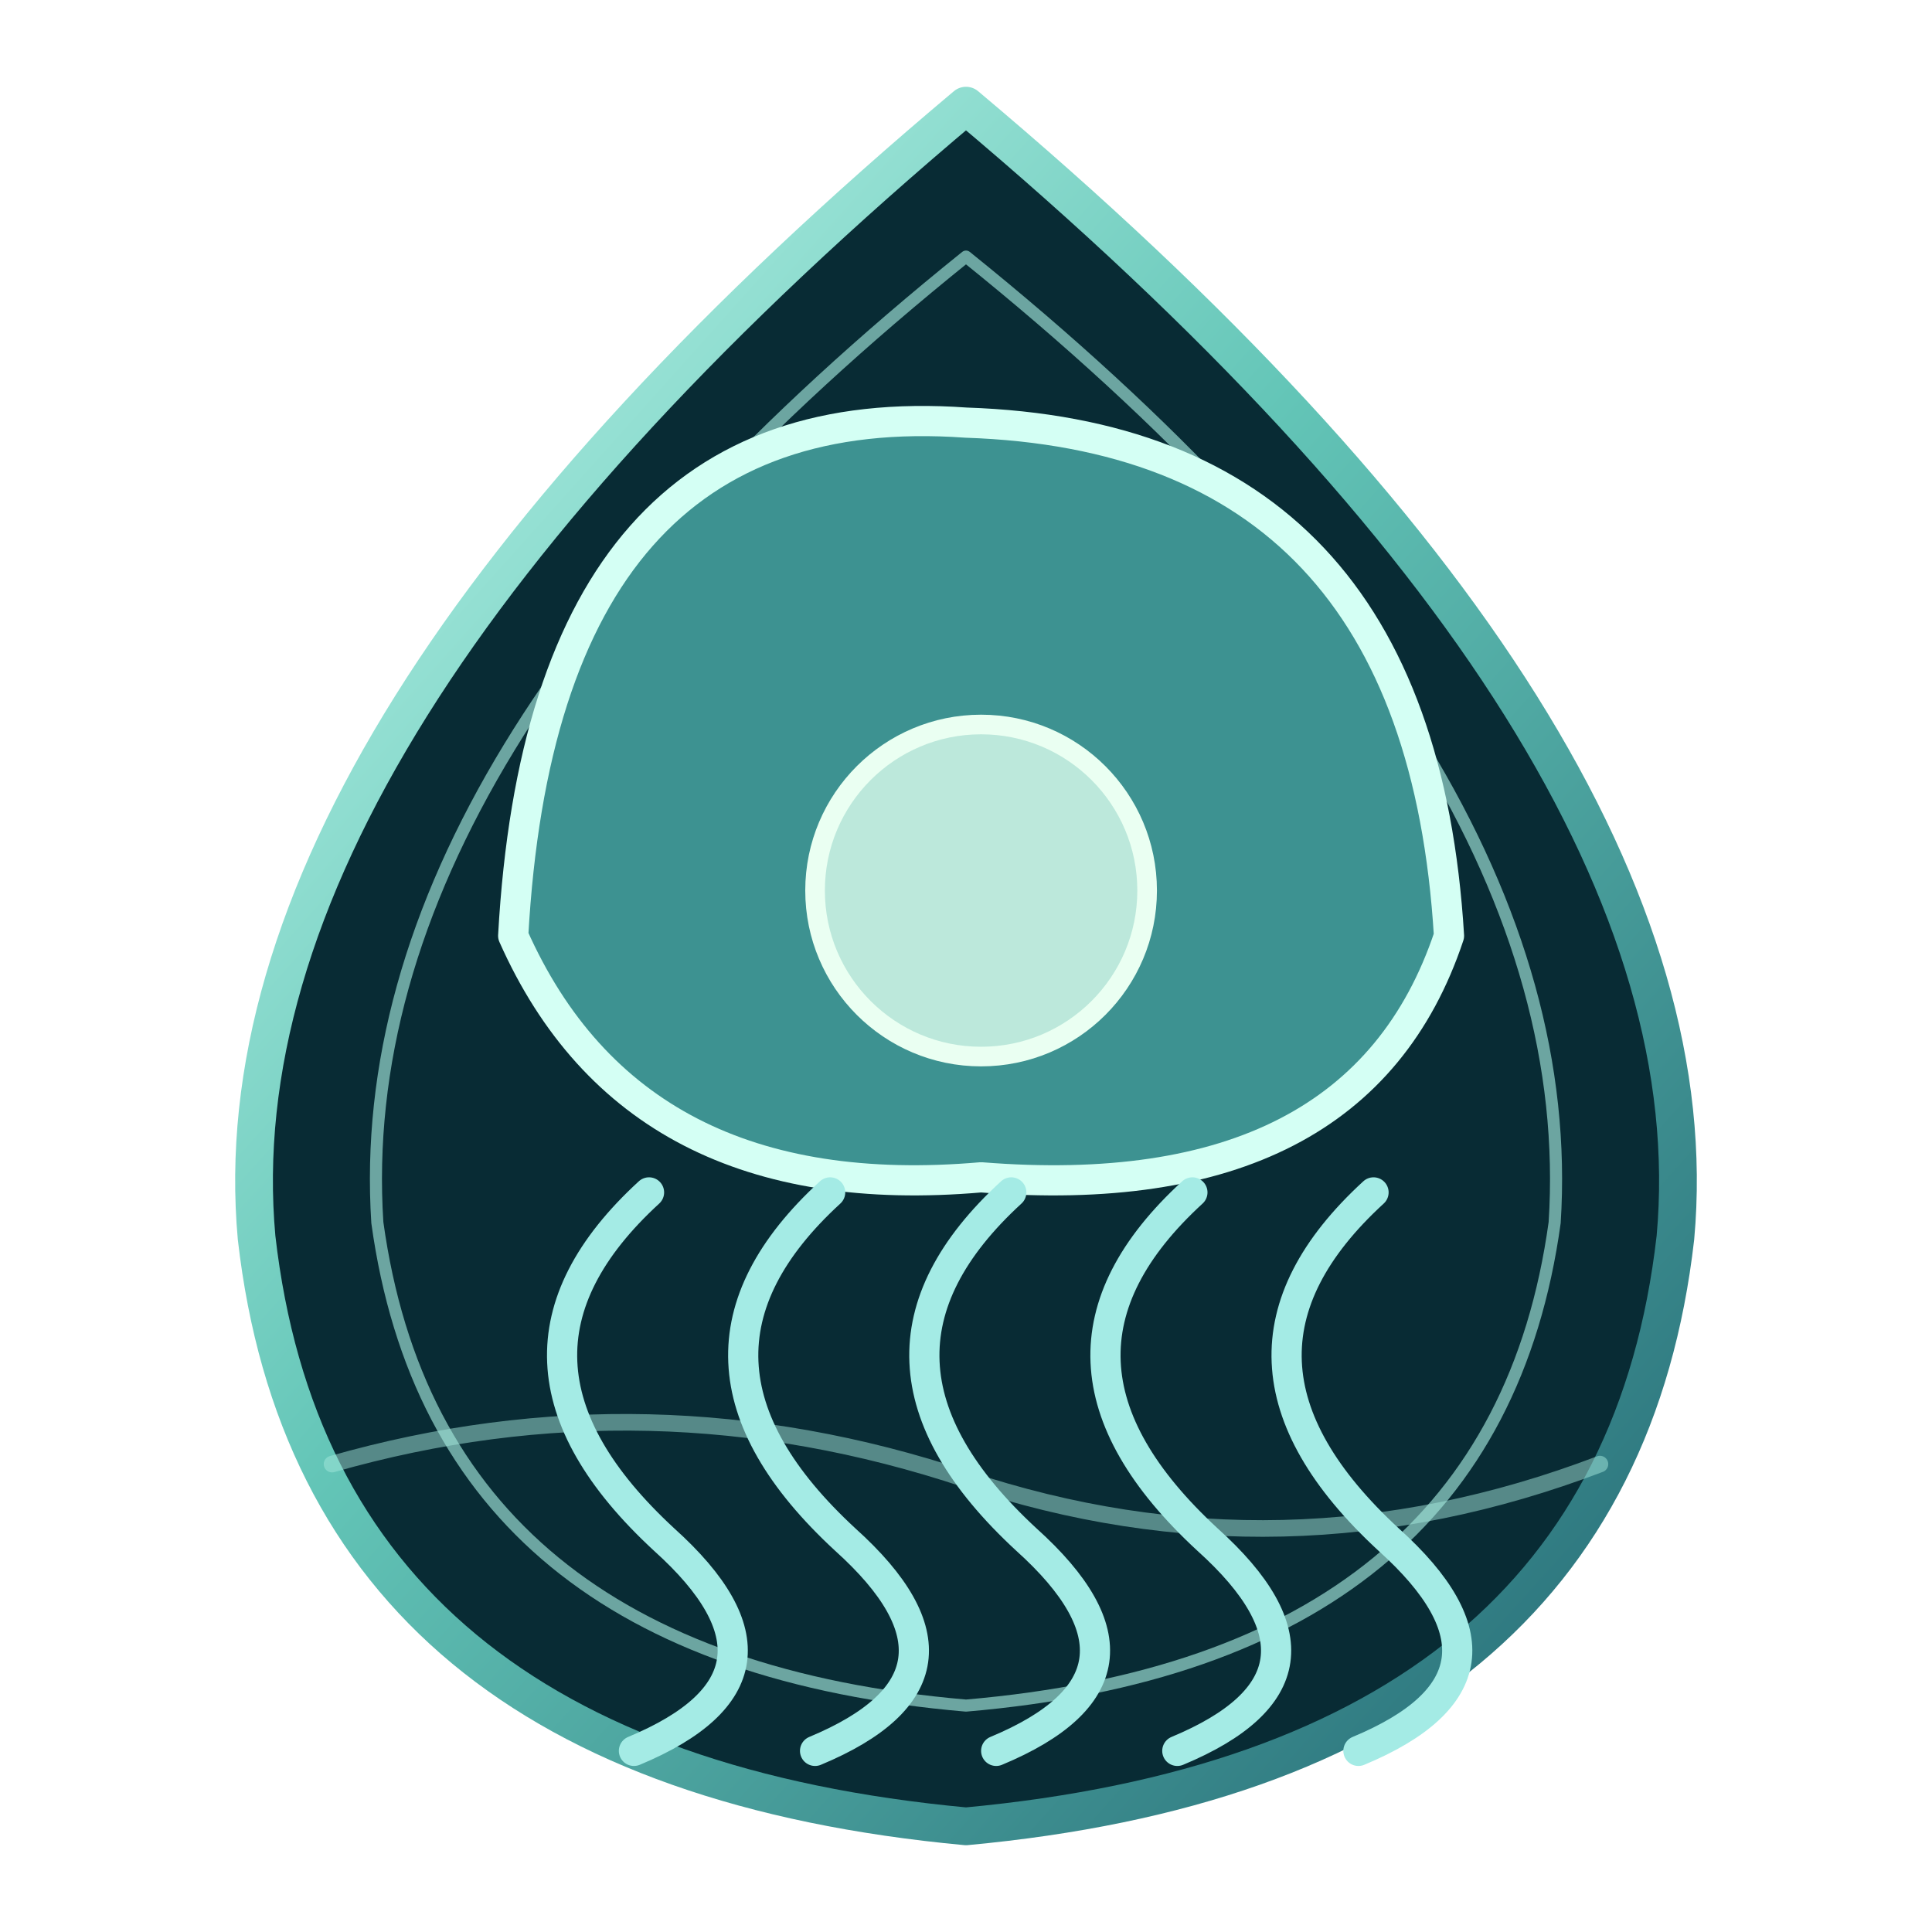
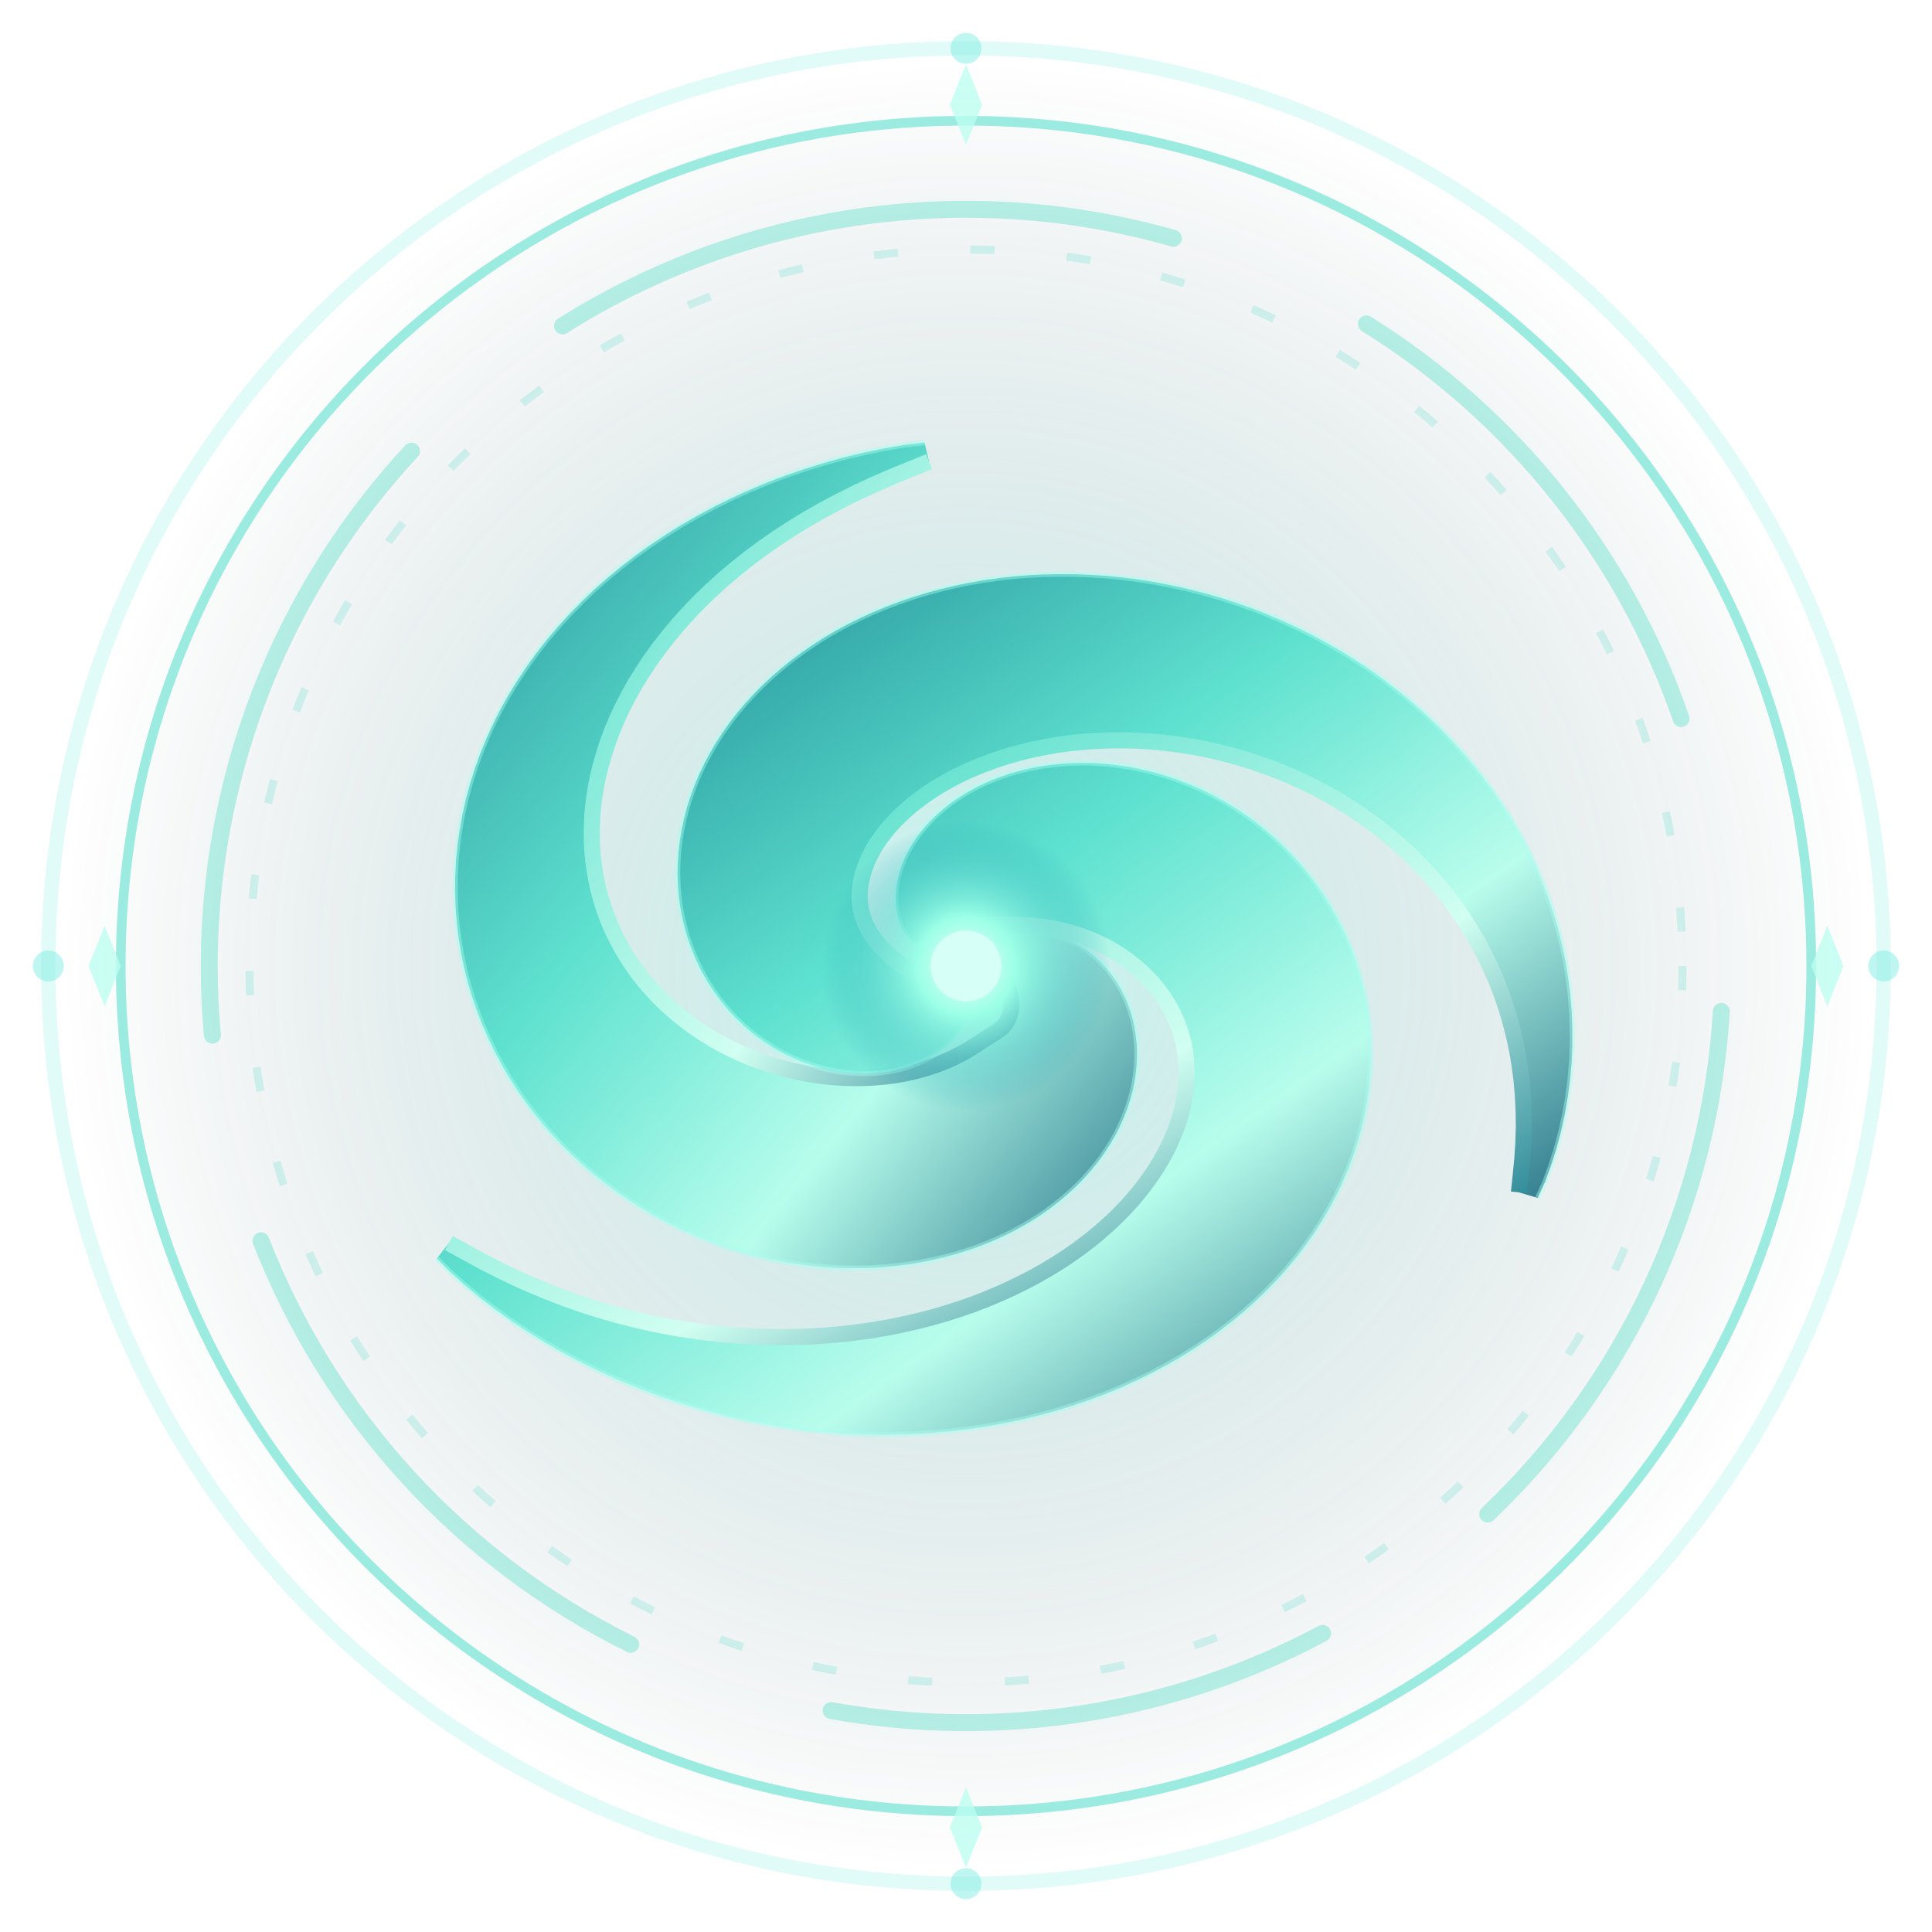
- <svg xmlns="http://www.w3.org/2000/svg" viewBox="0 0 128 128" fill="none">
+ <svg xmlns="http://www.w3.org/2000/svg" viewBox="0 0 240 240" width="240" height="240" fill="none" role="img" aria-label="Emblema vetorial da nova espiral de Maré Abissal">
  <defs>
-     <linearGradient id="metal" x1="0" y1="0" x2=".9" y2="1">
-       <stop stop-color="#c6fbef" />
-       <stop offset=".46" stop-color="#63c5b7" />
-       <stop offset="1" stop-color="#286f79" />
+     <radialGradient id="cHalo">
+       <stop stop-color="#3be4d1" stop-opacity=".30" />
+       <stop offset="1" stop-color="#001f2b" stop-opacity="0" />
+     </radialGradient>
+     <linearGradient id="cRibbon" x1="0" y1="0" x2="1" y2="1">
+       <stop stop-color="#0e8690" />
+       <stop offset=".4" stop-color="#50e0cc" />
+       <stop offset=".7" stop-color="#b4ffec" />
+       <stop offset="1" stop-color="#176a80" />
    </linearGradient>
-     <linearGradient id="darkmetal" x1="0" y1="0" x2="1" y2="1">
-       <stop stop-color="#286f79" />
-       <stop offset=".6" stop-color="#071d25" />
-       <stop offset="1" stop-color="#63c5b7" />
+     <linearGradient id="cLine" x1="0" y1="0" x2="1" y2="1">
+       <stop stop-color="#58decc" />
+       <stop offset=".65" stop-color="#d1fff1" />
+       <stop offset="1" stop-color="#348e9c" />
    </linearGradient>
-     <radialGradient id="light">
-       <stop stop-color="#63c5b7" stop-opacity=".41" />
-       <stop offset=".53" stop-color="#286f79" stop-opacity=".16" />
-       <stop offset="1" stop-color="#286f79" stop-opacity="0" />
-     </radialGradient>
-     <linearGradient id="fade">
-       <stop stop-color="#fff" stop-opacity="0" />
-       <stop offset=".39" stop-color="#fff" stop-opacity=".22" />
-       <stop offset=".62" stop-color="#fff" stop-opacity=".9" />
-       <stop offset="1" stop-color="#fff" />
-     </linearGradient>
-     <mask id="leftFade">
-       <rect width="860" height="300" fill="url(#fade)" />
-     </mask>
-     <radialGradient id="orb">
-       <stop stop-color="#c6fbef" stop-opacity=".95" />
-       <stop offset=".68" stop-color="#63c5b7" stop-opacity=".56" />
-       <stop offset="1" stop-color="#286f79" stop-opacity=".13" />
+     <radialGradient id="cCore">
+       <stop stop-color="#ecfffa" />
+       <stop offset=".34" stop-color="#9bffe6" />
+       <stop offset="1" stop-color="#22a6b6" stop-opacity="0" />
    </radialGradient>
  </defs>
-   <path d="M64 7Q114 49 111 82Q107 117 64 121Q21 117 17 82Q14 49 64 7Z" stroke="url(#metal)" stroke-width="2.5" opacity="1" fill="#082b34" stroke-linecap="round" stroke-linejoin="round" />
-   <path d="M64 17Q105 50 103 81Q99 110 64 113Q29 110 25 81Q23 50 64 17Z" stroke="#a2e7db" stroke-width="0.8" opacity="0.65" fill="none" stroke-linecap="round" stroke-linejoin="round" />
-   <path d="M22 97Q43 91 64 98T106 97" stroke="#a4e8dc" stroke-width="1.1" opacity="0.5" fill="none" stroke-linecap="round" stroke-linejoin="round" />
-   <path d="M34 62Q36 26 64 28Q94 29 96 62Q90 80 65 78Q42 80 34 62Z" stroke="#d4fff4" stroke-width="2" opacity="1" fill="#3d9291" stroke-linecap="round" stroke-linejoin="round" />
-   <path d="M43 79q-12 11 1 23q10 9-2 14" stroke="#a4ebe5" stroke-width="2" opacity="1" fill="none" stroke-linecap="round" stroke-linejoin="round" />
-   <path d="M55 79q-12 11 1 23q10 9-2 14" stroke="#a4ebe5" stroke-width="2" opacity="1" fill="none" stroke-linecap="round" stroke-linejoin="round" />
-   <path d="M67 79q-12 11 1 23q10 9-2 14" stroke="#a4ebe5" stroke-width="2" opacity="1" fill="none" stroke-linecap="round" stroke-linejoin="round" />
-   <path d="M79 79q-12 11 1 23q10 9-2 14" stroke="#a4ebe5" stroke-width="2" opacity="1" fill="none" stroke-linecap="round" stroke-linejoin="round" />
-   <path d="M91 79q-12 11 1 23q10 9-2 14" stroke="#a4ebe5" stroke-width="2" opacity="1" fill="none" stroke-linecap="round" stroke-linejoin="round" />
-   <circle cx="65" cy="59" r="11" fill="#bce8db" stroke="#eafff2" stroke-width="1.3" opacity="1" />
+   <g aria-hidden="true" fill="none" stroke="#81eee4" stroke-opacity=".24" stroke-width="1.778">
+     <circle cx="120.0" cy="120.0" r="114.0" />
+     <circle cx="234.0" cy="120.0" r="1.92" fill="#81eee4" stroke="none" opacity=".5" />
+     <circle cx="120.0" cy="234.0" r="1.92" fill="#81eee4" stroke="none" opacity=".5" />
+     <circle cx="6.0" cy="120.0" r="1.92" fill="#81eee4" stroke="none" opacity=".5" />
+     <circle cx="120.0" cy="6.0" r="1.92" fill="#81eee4" stroke="none" opacity=".5" />
+   </g>
+   <circle cx="120" cy="120" r="114" fill="url(#cHalo)" />
+   <circle cx="120" cy="120" r="105" stroke="#6ce2d3" stroke-width="1.2" stroke-opacity=".66" />
+   <circle cx="120" cy="120" r="89" stroke="#6ce2d3" stroke-width="1" stroke-opacity=".27" stroke-dasharray="3 9" />
+   <path d="M 213.83 125.64 A 94 94 0 0 1 184.81 188.08" stroke="#74e5d0" stroke-width="2.1" stroke-opacity=".5" fill="none" stroke-linecap="round" />
+   <path d="M 164.3 202.9 A 94 94 0 0 1 103.24 212.49" stroke="#74e5d0" stroke-width="2.1" stroke-opacity=".5" fill="none" stroke-linecap="round" />
+   <path d="M 78.34 204.26 A 94 94 0 0 1 32.42 154.13" stroke="#74e5d0" stroke-width="2.1" stroke-opacity=".5" fill="none" stroke-linecap="round" />
+   <path d="M 26.39 128.6 A 94 94 0 0 1 51.12 56.04" stroke="#74e5d0" stroke-width="2.1" stroke-opacity=".5" fill="none" stroke-linecap="round" />
+   <path d="M 69.88 40.48 A 94 94 0 0 1 145.76 29.6" stroke="#74e5d0" stroke-width="2.1" stroke-opacity=".5" fill="none" stroke-linecap="round" />
+   <path d="M 169.74 40.24 A 94 94 0 0 1 208.83 89.26" stroke="#74e5d0" stroke-width="2.1" stroke-opacity=".5" fill="none" stroke-linecap="round" />
+   <path d="M 124.17 120 L 124.34 120.5 L 124.53 120.91 L 124.7 121.28 L 124.85 121.63 L 124.99 121.98 L 125.12 122.31 L 125.23 122.64 L 125.33 122.97 L 125.42 123.29 L 125.49 123.61 L 125.54 123.92 L 125.58 124.22 L 125.6 124.52 L 125.61 124.81 L 125.6 125.09 L 125.58 125.37 L 125.54 125.63 L 125.49 125.88 L 125.42 126.13 L 125.34 126.36 L 125.25 126.57 L 125.15 126.78 L 125.04 126.97 L 124.92 127.15 L 124.79 127.31 L 124.66 127.47 L 124.52 127.61 L 124.37 127.74 L 124.23 127.86 L 124.08 127.97 L 123.93 128.08 L 123.77 128.18 L 123.62 128.28 L 123.46 128.38 L 123.3 128.47 L 123.14 128.57 L 122.98 128.67 L 122.81 128.78 L 122.64 128.89 L 122.45 129.01 L 122.26 129.13 L 122.06 129.26 L 121.85 129.4 L 121.63 129.55 L 121.39 129.71 L 121.13 129.87 L 120.86 130.05 L 120.57 130.23 L 120.26 130.42 L 119.93 130.61 L 119.57 130.81 L 119.19 131.01 L 118.79 131.21 L 118.37 131.42 L 117.92 131.63 L 117.44 131.83 L 116.94 132.04 L 116.42 132.24 L 115.86 132.43 L 115.29 132.62 L 114.68 132.8 L 114.06 132.97 L 113.4 133.14 L 112.73 133.29 L 112.03 133.42 L 111.31 133.55 L 110.56 133.66 L 109.79 133.75 L 109.01 133.82 L 108.2 133.88 L 107.38 133.91 L 106.54 133.93 L 105.68 133.92 L 104.81 133.9 L 103.93 133.84 L 103.03 133.77 L 102.12 133.67 L 101.21 133.54 L 100.28 133.39 L 99.35 133.21 L 98.42 133.01 L 97.48 132.78 L 96.54 132.52 L 95.59 132.23 L 94.65 131.91 L 93.72 131.57 L 92.78 131.2 L 91.86 130.79 L 90.94 130.36 L 90.03 129.9 L 89.12 129.41 L 88.24 128.9 L 87.36 128.35 L 86.5 127.78 L 85.65 127.17 L 84.83 126.54 L 84.02 125.88 L 83.23 125.19 L 82.46 124.48 L 81.71 123.74 L 80.99 122.96 L 80.3 122.17 L 79.62 121.34 L 78.98 120.49 L 78.37 119.61 L 77.78 118.7 L 77.23 117.77 L 76.71 116.81 L 76.22 115.82 L 75.76 114.81 L 75.35 113.77 L 74.97 112.7 L 74.63 111.6 L 74.33 110.48 L 74.08 109.33 L 73.87 108.15 L 73.7 106.95 L 73.59 105.72 L 73.52 104.47 L 73.51 103.19 L 73.55 101.89 L 73.64 100.56 L 73.8 99.21 L 74.01 97.85 L 74.29 96.46 L 74.63 95.06 L 75.04 93.64 L 75.51 92.21 L 76.05 90.76 L 76.66 89.31 L 77.34 87.85 L 78.1 86.39 L 78.92 84.92 L 79.83 83.46 L 80.8 81.99 L 81.85 80.54 L 82.98 79.09 L 84.18 77.65 L 85.45 76.23 L 86.8 74.82 L 88.23 73.44 L 89.73 72.07 L 91.3 70.74 L 92.95 69.42 L 94.66 68.14 L 96.45 66.89 L 98.3 65.68 L 100.23 64.5 L 102.22 63.36 L 104.27 62.27 L 106.39 61.21 L 108.56 60.2 L 110.8 59.23 L 113.09 58.29 L 115.42 57.35 L 114.85 54.98 L 112.28 55.28 L 109.75 55.72 L 107.25 56.24 L 104.79 56.83 L 102.38 57.5 L 100 58.24 L 97.67 59.04 L 95.39 59.91 L 93.16 60.84 L 90.97 61.83 L 88.84 62.88 L 86.76 63.99 L 84.74 65.15 L 82.78 66.37 L 80.88 67.63 L 79.03 68.95 L 77.25 70.32 L 75.54 71.73 L 73.88 73.19 L 72.3 74.69 L 70.78 76.24 L 69.34 77.82 L 67.96 79.44 L 66.66 81.1 L 65.43 82.8 L 64.28 84.53 L 63.2 86.28 L 62.2 88.07 L 61.28 89.88 L 60.44 91.72 L 59.68 93.57 L 59 95.45 L 58.4 97.34 L 57.88 99.25 L 57.45 101.16 L 57.1 103.09 L 56.83 105.01 L 56.65 106.94 L 56.55 108.87 L 56.53 110.79 L 56.6 112.71 L 56.74 114.61 L 56.97 116.5 L 57.28 118.37 L 57.66 120.22 L 58.12 122.05 L 58.66 123.85 L 59.27 125.62 L 59.95 127.36 L 60.7 129.07 L 61.51 130.74 L 62.39 132.37 L 63.33 133.96 L 64.32 135.5 L 65.38 137 L 66.49 138.46 L 67.64 139.86 L 68.85 141.22 L 70.1 142.53 L 71.39 143.78 L 72.73 144.99 L 74.1 146.13 L 75.5 147.23 L 76.94 148.27 L 78.4 149.25 L 79.89 150.18 L 81.41 151.06 L 82.94 151.88 L 84.49 152.64 L 86.06 153.34 L 87.64 153.99 L 89.23 154.59 L 90.83 155.13 L 92.44 155.61 L 94.05 156.03 L 95.66 156.41 L 97.27 156.73 L 98.88 156.99 L 100.48 157.2 L 102.08 157.36 L 103.66 157.47 L 105.24 157.52 L 106.8 157.52 L 108.35 157.48 L 109.88 157.38 L 111.39 157.24 L 112.88 157.05 L 114.35 156.81 L 115.79 156.52 L 117.21 156.19 L 118.61 155.82 L 119.97 155.4 L 121.31 154.95 L 122.61 154.45 L 123.88 153.91 L 125.12 153.33 L 126.32 152.71 L 127.48 152.06 L 128.61 151.37 L 129.69 150.65 L 130.74 149.89 L 131.74 149.1 L 132.7 148.28 L 133.62 147.43 L 134.49 146.56 L 135.31 145.65 L 136.08 144.73 L 136.81 143.78 L 137.48 142.8 L 138.1 141.81 L 138.67 140.81 L 139.18 139.78 L 139.64 138.75 L 140.04 137.7 L 140.38 136.65 L 140.67 135.59 L 140.9 134.54 L 141.07 133.48 L 141.18 132.43 L 141.23 131.39 L 141.23 130.36 L 141.17 129.35 L 141.05 128.35 L 140.88 127.38 L 140.66 126.44 L 140.39 125.52 L 140.07 124.64 L 139.71 123.79 L 139.3 122.98 L 138.86 122.21 L 138.38 121.48 L 137.87 120.8 L 137.34 120.16 L 136.77 119.56 L 136.19 119.01 L 135.59 118.51 L 134.98 118.06 L 134.35 117.65 L 133.72 117.29 L 133.08 116.97 L 132.45 116.7 L 131.81 116.47 L 131.18 116.29 L 130.56 116.15 L 129.95 116.05 L 129.35 115.99 L 128.77 115.96 L 128.21 115.98 L 127.67 116.03 L 127.16 116.12 L 126.67 116.24 L 126.22 116.4 L 125.82 116.6 L 125.48 116.85 L 125.22 117.19 Z" fill="url(#cRibbon)" opacity=".89" />
+   <path d="M 124.17 120 L 124.34 120.5 L 124.53 120.91 L 124.7 121.28 L 124.85 121.63 L 124.99 121.98 L 125.12 122.31 L 125.23 122.64 L 125.33 122.97 L 125.42 123.29 L 125.49 123.61 L 125.54 123.92 L 125.58 124.22 L 125.6 124.52 L 125.61 124.81 L 125.6 125.09 L 125.58 125.37 L 125.54 125.63 L 125.49 125.88 L 125.42 126.13 L 125.34 126.36 L 125.25 126.57 L 125.15 126.78 L 125.04 126.97 L 124.92 127.15 L 124.79 127.31 L 124.66 127.47 L 124.52 127.61 L 124.37 127.74 L 124.23 127.86 L 124.08 127.97 L 123.93 128.08 L 123.77 128.18 L 123.62 128.28 L 123.46 128.38 L 123.3 128.47 L 123.14 128.57 L 122.98 128.67 L 122.81 128.78 L 122.64 128.89 L 122.45 129.01 L 122.26 129.13 L 122.06 129.26 L 121.85 129.4 L 121.63 129.55 L 121.39 129.71 L 121.13 129.87 L 120.86 130.05 L 120.57 130.23 L 120.26 130.42 L 119.93 130.61 L 119.57 130.81 L 119.19 131.01 L 118.79 131.21 L 118.37 131.42 L 117.92 131.63 L 117.44 131.83 L 116.94 132.04 L 116.42 132.24 L 115.86 132.43 L 115.29 132.62 L 114.68 132.8 L 114.06 132.97 L 113.4 133.14 L 112.73 133.29 L 112.03 133.42 L 111.31 133.55 L 110.56 133.66 L 109.79 133.75 L 109.01 133.82 L 108.2 133.88 L 107.38 133.91 L 106.54 133.93 L 105.68 133.92 L 104.81 133.9 L 103.93 133.84 L 103.03 133.77 L 102.12 133.67 L 101.21 133.54 L 100.28 133.39 L 99.35 133.21 L 98.42 133.01 L 97.48 132.78 L 96.54 132.52 L 95.59 132.23 L 94.65 131.91 L 93.72 131.57 L 92.78 131.2 L 91.86 130.79 L 90.94 130.36 L 90.03 129.9 L 89.12 129.41 L 88.24 128.9 L 87.36 128.35 L 86.5 127.78 L 85.65 127.17 L 84.83 126.54 L 84.02 125.88 L 83.23 125.19 L 82.46 124.48 L 81.71 123.74 L 80.99 122.96 L 80.3 122.17 L 79.62 121.34 L 78.98 120.49 L 78.37 119.61 L 77.78 118.7 L 77.23 117.77 L 76.71 116.81 L 76.22 115.82 L 75.76 114.81 L 75.35 113.77 L 74.97 112.7 L 74.63 111.6 L 74.33 110.48 L 74.08 109.33 L 73.87 108.15 L 73.7 106.95 L 73.59 105.72 L 73.52 104.47 L 73.51 103.19 L 73.55 101.89 L 73.64 100.56 L 73.8 99.21 L 74.01 97.85 L 74.29 96.46 L 74.63 95.06 L 75.04 93.64 L 75.51 92.21 L 76.05 90.76 L 76.66 89.31 L 77.34 87.85 L 78.1 86.39 L 78.92 84.92 L 79.83 83.46 L 80.8 81.99 L 81.85 80.54 L 82.98 79.09 L 84.18 77.65 L 85.45 76.23 L 86.8 74.82 L 88.23 73.44 L 89.73 72.07 L 91.3 70.74 L 92.95 69.42 L 94.66 68.14 L 96.45 66.89 L 98.3 65.68 L 100.23 64.5 L 102.22 63.36 L 104.27 62.27 L 106.39 61.21 L 108.56 60.2 L 110.8 59.23 L 113.09 58.29 L 115.42 57.35" stroke="url(#cLine)" stroke-width="2" fill="none" stroke-linejoin="round" />
+   <path d="M 125.22 117.19 L 125.48 116.85 L 125.82 116.6 L 126.22 116.4 L 126.67 116.24 L 127.16 116.12 L 127.67 116.03 L 128.21 115.98 L 128.77 115.96 L 129.35 115.99 L 129.95 116.05 L 130.56 116.15 L 131.18 116.29 L 131.81 116.47 L 132.45 116.7 L 133.08 116.97 L 133.72 117.29 L 134.35 117.65 L 134.98 118.06 L 135.59 118.51 L 136.19 119.01 L 136.77 119.56 L 137.34 120.16 L 137.87 120.8 L 138.38 121.48 L 138.86 122.21 L 139.3 122.98 L 139.71 123.79 L 140.07 124.64 L 140.39 125.52 L 140.66 126.44 L 140.88 127.38 L 141.05 128.35 L 141.17 129.35 L 141.23 130.36 L 141.23 131.39 L 141.18 132.43 L 141.07 133.48 L 140.9 134.54 L 140.67 135.59 L 140.38 136.65 L 140.04 137.7 L 139.64 138.75 L 139.18 139.78 L 138.67 140.81 L 138.1 141.81 L 137.48 142.8 L 136.81 143.78 L 136.08 144.73 L 135.31 145.65 L 134.49 146.56 L 133.62 147.43 L 132.7 148.28 L 131.74 149.1 L 130.74 149.89 L 129.69 150.65 L 128.61 151.37 L 127.48 152.06 L 126.32 152.71 L 125.12 153.33 L 123.88 153.91 L 122.61 154.45 L 121.31 154.95 L 119.97 155.4 L 118.61 155.82 L 117.21 156.19 L 115.79 156.52 L 114.35 156.81 L 112.88 157.05 L 111.39 157.24 L 109.88 157.38 L 108.35 157.48 L 106.8 157.52 L 105.24 157.52 L 103.66 157.47 L 102.08 157.36 L 100.48 157.2 L 98.88 156.99 L 97.27 156.73 L 95.66 156.41 L 94.05 156.03 L 92.44 155.61 L 90.83 155.13 L 89.23 154.59 L 87.64 153.99 L 86.06 153.34 L 84.49 152.64 L 82.94 151.88 L 81.41 151.06 L 79.89 150.18 L 78.4 149.25 L 76.94 148.27 L 75.5 147.23 L 74.1 146.13 L 72.73 144.99 L 71.39 143.78 L 70.1 142.53 L 68.85 141.22 L 67.64 139.86 L 66.49 138.46 L 65.38 137 L 64.32 135.5 L 63.33 133.96 L 62.39 132.37 L 61.51 130.74 L 60.7 129.07 L 59.95 127.36 L 59.27 125.62 L 58.66 123.85 L 58.12 122.05 L 57.66 120.22 L 57.28 118.37 L 56.97 116.5 L 56.74 114.61 L 56.6 112.71 L 56.53 110.79 L 56.55 108.87 L 56.65 106.94 L 56.83 105.01 L 57.1 103.09 L 57.45 101.16 L 57.88 99.25 L 58.4 97.34 L 59 95.45 L 59.68 93.57 L 60.44 91.72 L 61.28 89.88 L 62.2 88.07 L 63.2 86.28 L 64.28 84.53 L 65.43 82.8 L 66.66 81.1 L 67.96 79.44 L 69.34 77.82 L 70.78 76.24 L 72.3 74.69 L 73.88 73.19 L 75.54 71.73 L 77.25 70.32 L 79.03 68.95 L 80.88 67.63 L 82.78 66.37 L 84.74 65.15 L 86.76 63.99 L 88.84 62.88 L 90.97 61.83 L 93.16 60.84 L 95.39 59.91 L 97.67 59.04 L 100 58.24 L 102.38 57.5 L 104.79 56.83 L 107.25 56.24 L 109.75 55.72 L 112.28 55.28 L 114.85 54.98" stroke="#a6fff0" stroke-opacity=".42" stroke-width=".65" fill="none" />
+   <path d="M 118.38 122.74 L 117.88 122.56 L 117.45 122.45 L 117.07 122.33 L 116.72 122.22 L 116.38 122.1 L 116.05 121.98 L 115.73 121.86 L 115.42 121.73 L 115.11 121.59 L 114.8 121.45 L 114.5 121.31 L 114.2 121.16 L 113.9 121 L 113.61 120.84 L 113.32 120.68 L 113.02 120.5 L 112.73 120.33 L 112.44 120.14 L 112.16 119.95 L 111.87 119.75 L 111.59 119.55 L 111.31 119.34 L 111.04 119.13 L 110.76 118.9 L 110.5 118.67 L 110.24 118.44 L 109.98 118.19 L 109.73 117.95 L 109.49 117.69 L 109.26 117.43 L 109.03 117.17 L 108.81 116.9 L 108.61 116.62 L 108.41 116.35 L 108.22 116.07 L 108.05 115.78 L 107.88 115.5 L 107.73 115.21 L 107.59 114.93 L 107.46 114.64 L 107.35 114.35 L 107.24 114.06 L 107.15 113.78 L 107.07 113.5 L 107 113.21 L 106.94 112.93 L 106.89 112.66 L 106.85 112.38 L 106.82 112.11 L 106.8 111.83 L 106.79 111.56 L 106.79 111.29 L 106.8 111.02 L 106.81 110.74 L 106.83 110.46 L 106.86 110.18 L 106.9 109.9 L 106.95 109.6 L 107.01 109.3 L 107.08 109 L 107.16 108.68 L 107.25 108.35 L 107.36 108.01 L 107.49 107.65 L 107.63 107.28 L 107.79 106.9 L 107.97 106.51 L 108.17 106.1 L 108.4 105.67 L 108.65 105.23 L 108.93 104.78 L 109.24 104.32 L 109.58 103.84 L 109.95 103.36 L 110.36 102.86 L 110.8 102.36 L 111.28 101.85 L 111.8 101.34 L 112.35 100.82 L 112.94 100.3 L 113.57 99.78 L 114.25 99.27 L 114.96 98.75 L 115.71 98.24 L 116.5 97.74 L 117.33 97.25 L 118.2 96.77 L 119.11 96.3 L 120.06 95.85 L 121.05 95.41 L 122.08 95 L 123.14 94.6 L 124.24 94.22 L 125.37 93.87 L 126.54 93.54 L 127.73 93.24 L 128.96 92.97 L 130.22 92.73 L 131.51 92.51 L 132.83 92.33 L 134.17 92.19 L 135.53 92.08 L 136.92 92.01 L 138.32 91.97 L 139.75 91.97 L 141.19 92.01 L 142.64 92.09 L 144.11 92.22 L 145.59 92.38 L 147.08 92.59 L 148.57 92.84 L 150.07 93.14 L 151.57 93.48 L 153.07 93.87 L 154.57 94.3 L 156.06 94.78 L 157.55 95.3 L 159.03 95.87 L 160.5 96.49 L 161.96 97.15 L 163.4 97.86 L 164.82 98.62 L 166.23 99.43 L 167.61 100.28 L 168.97 101.18 L 170.31 102.13 L 171.62 103.12 L 172.9 104.16 L 174.14 105.25 L 175.36 106.38 L 176.53 107.56 L 177.67 108.79 L 178.77 110.06 L 179.83 111.37 L 180.84 112.73 L 181.81 114.13 L 182.72 115.58 L 183.59 117.06 L 184.4 118.6 L 185.16 120.17 L 185.87 121.78 L 186.51 123.43 L 187.09 125.13 L 187.61 126.86 L 188.06 128.63 L 188.45 130.43 L 188.76 132.27 L 189.01 134.15 L 189.18 136.05 L 189.27 137.99 L 189.3 139.95 L 189.24 141.95 L 189.11 143.97 L 188.91 146.02 L 188.69 148.12 L 191.01 148.81 L 191.93 146.8 L 192.69 144.74 L 193.35 142.65 L 193.91 140.55 L 194.38 138.44 L 194.75 136.32 L 195.03 134.18 L 195.22 132.05 L 195.32 129.91 L 195.32 127.78 L 195.24 125.65 L 195.06 123.53 L 194.8 121.42 L 194.45 119.32 L 194.01 117.25 L 193.49 115.19 L 192.89 113.15 L 192.21 111.15 L 191.44 109.17 L 190.6 107.22 L 189.68 105.3 L 188.69 103.43 L 187.63 101.59 L 186.49 99.79 L 185.3 98.03 L 184.03 96.32 L 182.71 94.66 L 181.32 93.05 L 179.88 91.48 L 178.39 89.97 L 176.85 88.51 L 175.25 87.11 L 173.62 85.76 L 171.94 84.47 L 170.22 83.23 L 168.46 82.06 L 166.67 80.94 L 164.85 79.89 L 163 78.89 L 161.12 77.96 L 159.23 77.09 L 157.31 76.27 L 155.37 75.52 L 153.42 74.84 L 151.46 74.21 L 149.49 73.65 L 147.51 73.15 L 145.52 72.71 L 143.54 72.33 L 141.55 72.01 L 139.57 71.75 L 137.6 71.55 L 135.63 71.42 L 133.67 71.34 L 131.72 71.32 L 129.79 71.36 L 127.88 71.45 L 125.98 71.6 L 124.1 71.81 L 122.25 72.07 L 120.42 72.39 L 118.61 72.76 L 116.84 73.18 L 115.09 73.66 L 113.38 74.18 L 111.7 74.76 L 110.05 75.38 L 108.45 76.05 L 106.88 76.77 L 105.34 77.53 L 103.86 78.33 L 102.41 79.18 L 101.01 80.08 L 99.65 81.01 L 98.34 81.98 L 97.08 82.99 L 95.87 84.04 L 94.71 85.12 L 93.61 86.24 L 92.56 87.39 L 91.56 88.57 L 90.63 89.78 L 89.75 91.02 L 88.93 92.28 L 88.18 93.57 L 87.48 94.88 L 86.85 96.2 L 86.28 97.55 L 85.79 98.9 L 85.35 100.27 L 84.99 101.64 L 84.69 103.02 L 84.46 104.4 L 84.29 105.78 L 84.2 107.15 L 84.17 108.51 L 84.21 109.86 L 84.32 111.2 L 84.48 112.51 L 84.72 113.8 L 85.01 115.07 L 85.36 116.31 L 85.77 117.51 L 86.23 118.69 L 86.74 119.82 L 87.3 120.91 L 87.91 121.97 L 88.56 122.98 L 89.24 123.94 L 89.97 124.86 L 90.72 125.74 L 91.51 126.56 L 92.33 127.34 L 93.16 128.07 L 94.02 128.75 L 94.9 129.38 L 95.79 129.96 L 96.69 130.5 L 97.61 130.99 L 98.53 131.42 L 99.45 131.82 L 100.38 132.16 L 101.31 132.46 L 102.23 132.72 L 103.15 132.93 L 104.07 133.1 L 104.97 133.22 L 105.87 133.31 L 106.75 133.35 L 107.62 133.36 L 108.47 133.33 L 109.31 133.26 L 110.12 133.16 L 110.92 133.02 L 111.69 132.85 L 112.44 132.65 L 113.16 132.42 L 113.86 132.16 L 114.52 131.88 L 115.16 131.56 L 115.77 131.23 L 116.34 130.87 L 116.88 130.49 L 117.38 130.1 L 117.84 129.69 L 118.27 129.26 L 118.66 128.83 L 119 128.38 L 119.3 127.93 L 119.55 127.48 L 119.76 127.03 L 119.91 126.58 L 120 126.15 L 120.01 125.74 L 119.89 125.33 Z" fill="url(#cRibbon)" opacity=".89" />
+   <path d="M 118.38 122.74 L 117.88 122.56 L 117.45 122.45 L 117.07 122.33 L 116.72 122.22 L 116.38 122.1 L 116.05 121.98 L 115.73 121.86 L 115.42 121.73 L 115.11 121.59 L 114.8 121.45 L 114.5 121.31 L 114.2 121.16 L 113.9 121 L 113.61 120.84 L 113.32 120.68 L 113.02 120.5 L 112.73 120.33 L 112.44 120.14 L 112.16 119.95 L 111.87 119.75 L 111.59 119.55 L 111.31 119.34 L 111.04 119.13 L 110.76 118.9 L 110.5 118.67 L 110.24 118.44 L 109.98 118.19 L 109.73 117.95 L 109.49 117.69 L 109.26 117.43 L 109.03 117.17 L 108.81 116.9 L 108.61 116.62 L 108.41 116.35 L 108.22 116.07 L 108.05 115.78 L 107.88 115.5 L 107.73 115.21 L 107.59 114.93 L 107.46 114.64 L 107.35 114.35 L 107.24 114.06 L 107.15 113.78 L 107.07 113.5 L 107 113.21 L 106.94 112.93 L 106.89 112.66 L 106.85 112.38 L 106.82 112.11 L 106.8 111.83 L 106.79 111.56 L 106.79 111.29 L 106.8 111.02 L 106.81 110.74 L 106.83 110.46 L 106.86 110.18 L 106.9 109.9 L 106.95 109.6 L 107.01 109.3 L 107.08 109 L 107.16 108.68 L 107.25 108.35 L 107.36 108.01 L 107.49 107.65 L 107.63 107.28 L 107.79 106.9 L 107.97 106.51 L 108.17 106.1 L 108.4 105.67 L 108.65 105.23 L 108.93 104.78 L 109.24 104.32 L 109.58 103.84 L 109.95 103.36 L 110.36 102.86 L 110.8 102.36 L 111.28 101.85 L 111.8 101.34 L 112.35 100.82 L 112.94 100.3 L 113.57 99.78 L 114.25 99.27 L 114.96 98.75 L 115.71 98.24 L 116.5 97.74 L 117.33 97.25 L 118.2 96.77 L 119.11 96.3 L 120.06 95.85 L 121.05 95.41 L 122.08 95 L 123.14 94.6 L 124.24 94.22 L 125.37 93.87 L 126.54 93.54 L 127.73 93.24 L 128.96 92.97 L 130.22 92.73 L 131.51 92.51 L 132.83 92.33 L 134.17 92.19 L 135.53 92.08 L 136.92 92.01 L 138.32 91.97 L 139.75 91.97 L 141.19 92.01 L 142.64 92.09 L 144.11 92.22 L 145.59 92.38 L 147.08 92.59 L 148.57 92.84 L 150.07 93.14 L 151.57 93.48 L 153.07 93.87 L 154.57 94.3 L 156.06 94.78 L 157.55 95.3 L 159.03 95.87 L 160.5 96.49 L 161.96 97.15 L 163.4 97.86 L 164.82 98.62 L 166.23 99.43 L 167.61 100.28 L 168.97 101.18 L 170.31 102.13 L 171.62 103.12 L 172.9 104.16 L 174.14 105.25 L 175.36 106.38 L 176.53 107.56 L 177.67 108.79 L 178.77 110.06 L 179.83 111.37 L 180.84 112.73 L 181.81 114.13 L 182.72 115.58 L 183.59 117.06 L 184.4 118.6 L 185.16 120.17 L 185.87 121.78 L 186.51 123.43 L 187.09 125.13 L 187.61 126.86 L 188.06 128.63 L 188.45 130.43 L 188.76 132.27 L 189.01 134.15 L 189.18 136.05 L 189.27 137.99 L 189.3 139.95 L 189.24 141.95 L 189.11 143.97 L 188.91 146.02 L 188.69 148.12" stroke="url(#cLine)" stroke-width="2" fill="none" stroke-linejoin="round" />
+   <path d="M 119.89 125.33 L 120.01 125.74 L 120 126.15 L 119.91 126.58 L 119.76 127.03 L 119.55 127.48 L 119.3 127.93 L 119 128.38 L 118.66 128.83 L 118.27 129.26 L 117.84 129.69 L 117.38 130.1 L 116.88 130.49 L 116.34 130.87 L 115.77 131.23 L 115.16 131.56 L 114.52 131.88 L 113.86 132.16 L 113.16 132.42 L 112.44 132.65 L 111.69 132.85 L 110.92 133.02 L 110.12 133.16 L 109.31 133.26 L 108.47 133.33 L 107.62 133.36 L 106.75 133.35 L 105.87 133.31 L 104.97 133.22 L 104.07 133.1 L 103.15 132.93 L 102.23 132.72 L 101.31 132.46 L 100.38 132.16 L 99.45 131.82 L 98.53 131.42 L 97.61 130.99 L 96.69 130.5 L 95.79 129.96 L 94.9 129.38 L 94.02 128.75 L 93.16 128.07 L 92.33 127.34 L 91.51 126.56 L 90.72 125.74 L 89.97 124.86 L 89.24 123.94 L 88.56 122.98 L 87.91 121.97 L 87.3 120.91 L 86.74 119.82 L 86.23 118.69 L 85.77 117.51 L 85.36 116.31 L 85.01 115.07 L 84.72 113.8 L 84.48 112.51 L 84.32 111.2 L 84.21 109.86 L 84.17 108.51 L 84.2 107.15 L 84.29 105.78 L 84.46 104.4 L 84.69 103.02 L 84.99 101.64 L 85.35 100.27 L 85.79 98.9 L 86.28 97.55 L 86.85 96.2 L 87.48 94.88 L 88.18 93.57 L 88.93 92.28 L 89.75 91.02 L 90.63 89.78 L 91.56 88.57 L 92.56 87.39 L 93.61 86.24 L 94.71 85.12 L 95.87 84.04 L 97.08 82.99 L 98.34 81.98 L 99.65 81.01 L 101.01 80.08 L 102.41 79.18 L 103.86 78.33 L 105.34 77.53 L 106.88 76.77 L 108.45 76.05 L 110.05 75.38 L 111.7 74.76 L 113.38 74.18 L 115.09 73.66 L 116.84 73.18 L 118.61 72.76 L 120.42 72.39 L 122.25 72.07 L 124.1 71.81 L 125.98 71.6 L 127.88 71.45 L 129.79 71.36 L 131.72 71.32 L 133.67 71.34 L 135.63 71.42 L 137.6 71.55 L 139.57 71.75 L 141.55 72.01 L 143.54 72.33 L 145.52 72.71 L 147.51 73.15 L 149.49 73.65 L 151.46 74.21 L 153.42 74.84 L 155.37 75.52 L 157.31 76.27 L 159.23 77.09 L 161.12 77.96 L 163 78.89 L 164.85 79.89 L 166.67 80.94 L 168.46 82.06 L 170.22 83.23 L 171.94 84.47 L 173.62 85.76 L 175.25 87.11 L 176.85 88.51 L 178.39 89.97 L 179.88 91.48 L 181.32 93.05 L 182.71 94.66 L 184.03 96.32 L 185.3 98.03 L 186.49 99.79 L 187.63 101.59 L 188.69 103.43 L 189.68 105.3 L 190.6 107.22 L 191.44 109.17 L 192.21 111.15 L 192.89 113.15 L 193.49 115.19 L 194.01 117.25 L 194.45 119.32 L 194.8 121.42 L 195.06 123.53 L 195.24 125.65 L 195.32 127.78 L 195.32 129.91 L 195.22 132.05 L 195.03 134.18 L 194.75 136.32 L 194.38 138.44 L 193.91 140.55 L 193.35 142.65 L 192.69 144.74 L 191.93 146.8 L 191.01 148.81" stroke="#a6fff0" stroke-opacity=".42" stroke-width=".65" fill="none" />
+   <path d="M 117.66 117.2 L 118.02 116.8 L 118.29 116.47 L 118.55 116.21 L 118.8 115.98 L 119.06 115.78 L 119.31 115.61 L 119.56 115.46 L 119.81 115.33 L 120.06 115.23 L 120.31 115.14 L 120.56 115.07 L 120.81 115.01 L 121.05 114.97 L 121.3 114.94 L 121.54 114.92 L 121.78 114.9 L 122.02 114.89 L 122.26 114.88 L 122.5 114.88 L 122.74 114.88 L 122.98 114.88 L 123.23 114.88 L 123.49 114.88 L 123.75 114.88 L 124.02 114.88 L 124.29 114.88 L 124.58 114.88 L 124.87 114.88 L 125.18 114.88 L 125.5 114.88 L 125.83 114.88 L 126.17 114.89 L 126.52 114.89 L 126.89 114.91 L 127.26 114.92 L 127.65 114.95 L 128.06 114.98 L 128.47 115.01 L 128.9 115.05 L 129.34 115.11 L 129.78 115.17 L 130.24 115.24 L 130.71 115.32 L 131.18 115.41 L 131.67 115.52 L 132.16 115.63 L 132.66 115.76 L 133.16 115.91 L 133.67 116.06 L 134.18 116.23 L 134.69 116.41 L 135.21 116.61 L 135.72 116.83 L 136.24 117.05 L 136.75 117.3 L 137.26 117.55 L 137.77 117.82 L 138.27 118.11 L 138.77 118.41 L 139.26 118.73 L 139.74 119.06 L 140.21 119.4 L 140.67 119.76 L 141.13 120.13 L 141.57 120.51 L 142 120.91 L 142.41 121.32 L 142.82 121.74 L 143.21 122.17 L 143.58 122.61 L 143.94 123.07 L 144.29 123.54 L 144.62 124.01 L 144.93 124.5 L 145.23 125 L 145.51 125.52 L 145.78 126.04 L 146.02 126.57 L 146.25 127.12 L 146.46 127.68 L 146.65 128.26 L 146.83 128.85 L 146.98 129.45 L 147.11 130.07 L 147.22 130.7 L 147.3 131.35 L 147.36 132.02 L 147.4 132.71 L 147.4 133.41 L 147.38 134.14 L 147.33 134.88 L 147.24 135.64 L 147.12 136.42 L 146.97 137.22 L 146.78 138.04 L 146.54 138.87 L 146.27 139.72 L 145.95 140.59 L 145.58 141.47 L 145.17 142.37 L 144.71 143.27 L 144.2 144.19 L 143.64 145.11 L 143.02 146.05 L 142.35 146.98 L 141.63 147.92 L 140.85 148.86 L 140.02 149.8 L 139.13 150.73 L 138.18 151.66 L 137.18 152.57 L 136.12 153.48 L 135 154.37 L 133.83 155.25 L 132.6 156.1 L 131.32 156.94 L 129.98 157.75 L 128.59 158.54 L 127.14 159.3 L 125.65 160.03 L 124.1 160.73 L 122.51 161.4 L 120.87 162.03 L 119.18 162.62 L 117.45 163.17 L 115.68 163.68 L 113.87 164.14 L 112.01 164.56 L 110.13 164.94 L 108.2 165.26 L 106.25 165.53 L 104.26 165.76 L 102.25 165.92 L 100.21 166.04 L 98.14 166.1 L 96.06 166.1 L 93.96 166.04 L 91.84 165.92 L 89.7 165.75 L 87.56 165.51 L 85.41 165.21 L 83.25 164.85 L 81.09 164.43 L 78.93 163.94 L 76.77 163.39 L 74.62 162.77 L 72.47 162.09 L 70.33 161.34 L 68.21 160.53 L 66.1 159.66 L 64 158.72 L 61.92 157.72 L 59.86 156.66 L 57.82 155.55 L 55.76 154.42 L 54.26 156.33 L 55.98 158.06 L 57.79 159.68 L 59.67 161.24 L 61.61 162.72 L 63.6 164.14 L 65.64 165.49 L 67.73 166.78 L 69.85 168 L 72.02 169.15 L 74.21 170.23 L 76.44 171.25 L 78.69 172.19 L 80.97 173.07 L 83.27 173.88 L 85.58 174.62 L 87.91 175.29 L 90.25 175.89 L 92.6 176.42 L 94.96 176.88 L 97.32 177.27 L 99.67 177.6 L 102.03 177.85 L 104.38 178.04 L 106.72 178.16 L 109.05 178.21 L 111.37 178.2 L 113.67 178.12 L 115.95 177.98 L 118.21 177.77 L 120.45 177.5 L 122.66 177.17 L 124.85 176.77 L 127.01 176.32 L 129.13 175.8 L 131.22 175.23 L 133.28 174.6 L 135.29 173.91 L 137.27 173.17 L 139.21 172.37 L 141.1 171.52 L 142.95 170.62 L 144.75 169.66 L 146.5 168.66 L 148.21 167.61 L 149.86 166.51 L 151.46 165.37 L 153 164.18 L 154.49 162.94 L 155.91 161.67 L 157.28 160.36 L 158.59 159 L 159.84 157.62 L 161.02 156.19 L 162.14 154.73 L 163.19 153.24 L 164.17 151.72 L 165.08 150.18 L 165.93 148.6 L 166.7 147.01 L 167.39 145.39 L 168.02 143.76 L 168.57 142.11 L 169.04 140.45 L 169.44 138.79 L 169.76 137.11 L 170 135.44 L 170.17 133.76 L 170.27 132.09 L 170.28 130.42 L 170.22 128.77 L 170.09 127.13 L 169.89 125.51 L 169.61 123.91 L 169.26 122.33 L 168.85 120.78 L 168.37 119.26 L 167.83 117.78 L 167.22 116.33 L 166.56 114.91 L 165.84 113.54 L 165.07 112.2 L 164.25 110.92 L 163.38 109.67 L 162.47 108.47 L 161.51 107.32 L 160.52 106.22 L 159.49 105.17 L 158.43 104.17 L 157.33 103.22 L 156.21 102.32 L 155.07 101.47 L 153.9 100.68 L 152.72 99.93 L 151.51 99.24 L 150.3 98.6 L 149.07 98.01 L 147.83 97.47 L 146.59 96.99 L 145.34 96.55 L 144.09 96.16 L 142.83 95.82 L 141.58 95.54 L 140.34 95.29 L 139.1 95.1 L 137.86 94.95 L 136.64 94.85 L 135.43 94.79 L 134.23 94.78 L 133.05 94.81 L 131.88 94.88 L 130.73 95 L 129.6 95.15 L 128.49 95.35 L 127.41 95.58 L 126.34 95.85 L 125.31 96.15 L 124.3 96.5 L 123.32 96.87 L 122.37 97.28 L 121.45 97.72 L 120.56 98.19 L 119.71 98.69 L 118.89 99.22 L 118.1 99.77 L 117.36 100.35 L 116.65 100.95 L 115.98 101.58 L 115.35 102.22 L 114.76 102.88 L 114.22 103.56 L 113.72 104.26 L 113.26 104.97 L 112.85 105.69 L 112.48 106.41 L 112.17 107.14 L 111.9 107.88 L 111.67 108.61 L 111.5 109.34 L 111.37 110.07 L 111.3 110.78 L 111.27 111.48 L 111.28 112.16 L 111.35 112.83 L 111.45 113.46 L 111.6 114.07 L 111.79 114.64 L 112.01 115.18 L 112.26 115.68 L 112.55 116.14 L 112.86 116.54 L 113.19 116.9 L 113.54 117.19 L 113.9 117.42 L 114.26 117.55 L 114.68 117.54 Z" fill="url(#cRibbon)" opacity=".89" />
+   <path d="M 117.66 117.2 L 118.02 116.8 L 118.29 116.47 L 118.55 116.21 L 118.8 115.98 L 119.06 115.78 L 119.31 115.61 L 119.56 115.46 L 119.81 115.33 L 120.06 115.23 L 120.31 115.14 L 120.56 115.07 L 120.81 115.01 L 121.05 114.97 L 121.3 114.94 L 121.54 114.92 L 121.78 114.9 L 122.02 114.89 L 122.26 114.88 L 122.5 114.88 L 122.74 114.88 L 122.98 114.88 L 123.23 114.88 L 123.49 114.88 L 123.75 114.88 L 124.02 114.88 L 124.29 114.88 L 124.58 114.88 L 124.87 114.88 L 125.18 114.88 L 125.5 114.88 L 125.83 114.88 L 126.17 114.89 L 126.52 114.89 L 126.89 114.91 L 127.26 114.92 L 127.65 114.95 L 128.06 114.98 L 128.47 115.01 L 128.9 115.05 L 129.34 115.11 L 129.78 115.17 L 130.24 115.24 L 130.71 115.32 L 131.18 115.41 L 131.67 115.52 L 132.16 115.63 L 132.66 115.76 L 133.16 115.91 L 133.67 116.06 L 134.18 116.23 L 134.69 116.41 L 135.21 116.61 L 135.72 116.83 L 136.24 117.05 L 136.75 117.3 L 137.26 117.55 L 137.77 117.82 L 138.27 118.11 L 138.77 118.41 L 139.26 118.73 L 139.74 119.06 L 140.21 119.4 L 140.67 119.76 L 141.13 120.13 L 141.57 120.51 L 142 120.91 L 142.41 121.32 L 142.82 121.74 L 143.21 122.17 L 143.58 122.61 L 143.94 123.07 L 144.29 123.54 L 144.62 124.01 L 144.93 124.5 L 145.23 125 L 145.51 125.52 L 145.78 126.04 L 146.02 126.57 L 146.25 127.12 L 146.46 127.68 L 146.65 128.26 L 146.83 128.85 L 146.98 129.45 L 147.11 130.07 L 147.22 130.7 L 147.3 131.35 L 147.36 132.02 L 147.4 132.71 L 147.4 133.41 L 147.38 134.14 L 147.33 134.88 L 147.24 135.64 L 147.12 136.42 L 146.97 137.22 L 146.78 138.04 L 146.54 138.87 L 146.27 139.72 L 145.95 140.59 L 145.58 141.47 L 145.17 142.37 L 144.71 143.27 L 144.2 144.19 L 143.64 145.11 L 143.02 146.05 L 142.35 146.98 L 141.63 147.92 L 140.85 148.86 L 140.02 149.8 L 139.13 150.73 L 138.18 151.66 L 137.18 152.57 L 136.12 153.48 L 135 154.37 L 133.83 155.25 L 132.6 156.1 L 131.32 156.94 L 129.98 157.75 L 128.59 158.54 L 127.14 159.3 L 125.65 160.03 L 124.1 160.73 L 122.51 161.4 L 120.87 162.03 L 119.18 162.62 L 117.45 163.17 L 115.68 163.68 L 113.87 164.14 L 112.01 164.56 L 110.13 164.94 L 108.2 165.26 L 106.25 165.53 L 104.26 165.76 L 102.25 165.92 L 100.21 166.04 L 98.14 166.1 L 96.06 166.1 L 93.96 166.04 L 91.84 165.92 L 89.7 165.75 L 87.56 165.51 L 85.41 165.21 L 83.25 164.85 L 81.09 164.43 L 78.93 163.94 L 76.77 163.39 L 74.62 162.77 L 72.47 162.09 L 70.33 161.34 L 68.21 160.53 L 66.1 159.66 L 64 158.72 L 61.92 157.72 L 59.86 156.66 L 57.82 155.55 L 55.76 154.42" stroke="url(#cLine)" stroke-width="2" fill="none" stroke-linejoin="round" />
+   <path d="M 114.68 117.54 L 114.26 117.55 L 113.9 117.42 L 113.54 117.19 L 113.19 116.9 L 112.86 116.54 L 112.55 116.14 L 112.26 115.68 L 112.01 115.18 L 111.79 114.64 L 111.6 114.07 L 111.45 113.46 L 111.35 112.83 L 111.28 112.16 L 111.27 111.48 L 111.3 110.78 L 111.37 110.07 L 111.5 109.34 L 111.67 108.61 L 111.9 107.88 L 112.17 107.14 L 112.48 106.41 L 112.85 105.69 L 113.26 104.97 L 113.72 104.26 L 114.22 103.56 L 114.76 102.88 L 115.35 102.22 L 115.98 101.58 L 116.65 100.95 L 117.36 100.35 L 118.1 99.77 L 118.89 99.22 L 119.71 98.69 L 120.56 98.19 L 121.45 97.72 L 122.37 97.28 L 123.32 96.87 L 124.3 96.5 L 125.31 96.15 L 126.34 95.85 L 127.41 95.58 L 128.49 95.35 L 129.6 95.15 L 130.73 95 L 131.88 94.88 L 133.05 94.81 L 134.23 94.78 L 135.43 94.79 L 136.64 94.85 L 137.86 94.95 L 139.1 95.1 L 140.34 95.29 L 141.58 95.54 L 142.83 95.82 L 144.09 96.16 L 145.34 96.55 L 146.59 96.99 L 147.83 97.47 L 149.07 98.01 L 150.3 98.6 L 151.51 99.24 L 152.72 99.93 L 153.9 100.68 L 155.07 101.47 L 156.21 102.32 L 157.33 103.22 L 158.43 104.17 L 159.49 105.17 L 160.52 106.22 L 161.51 107.32 L 162.47 108.47 L 163.38 109.67 L 164.25 110.92 L 165.07 112.2 L 165.84 113.54 L 166.56 114.91 L 167.22 116.33 L 167.83 117.78 L 168.37 119.26 L 168.85 120.78 L 169.26 122.33 L 169.61 123.91 L 169.89 125.51 L 170.09 127.13 L 170.22 128.77 L 170.28 130.42 L 170.27 132.09 L 170.17 133.76 L 170 135.44 L 169.76 137.11 L 169.44 138.79 L 169.04 140.45 L 168.57 142.11 L 168.02 143.76 L 167.39 145.39 L 166.7 147.01 L 165.93 148.6 L 165.08 150.18 L 164.17 151.72 L 163.19 153.24 L 162.14 154.73 L 161.02 156.19 L 159.84 157.62 L 158.59 159 L 157.28 160.36 L 155.91 161.67 L 154.49 162.94 L 153 164.18 L 151.46 165.37 L 149.86 166.51 L 148.21 167.61 L 146.5 168.66 L 144.75 169.66 L 142.95 170.62 L 141.1 171.52 L 139.21 172.37 L 137.27 173.17 L 135.29 173.91 L 133.28 174.6 L 131.22 175.23 L 129.13 175.8 L 127.01 176.32 L 124.85 176.77 L 122.66 177.17 L 120.45 177.5 L 118.21 177.77 L 115.95 177.98 L 113.67 178.12 L 111.37 178.2 L 109.05 178.21 L 106.72 178.16 L 104.38 178.04 L 102.03 177.85 L 99.67 177.6 L 97.32 177.27 L 94.96 176.88 L 92.6 176.42 L 90.25 175.89 L 87.91 175.29 L 85.58 174.62 L 83.27 173.88 L 80.97 173.07 L 78.69 172.19 L 76.44 171.25 L 74.21 170.23 L 72.02 169.15 L 69.85 168 L 67.73 166.78 L 65.64 165.49 L 63.6 164.14 L 61.61 162.72 L 59.67 161.24 L 57.79 159.68 L 55.98 158.06 L 54.26 156.33" stroke="#a6fff0" stroke-opacity=".42" stroke-width=".65" fill="none" />
+   <circle cx="120" cy="120" r="18" fill="url(#cCore)" />
+   <circle cx="120" cy="120" r="4.4" fill="#d6fff7" />
+   <path d="M120 8L122 13L120 18L118 13Z" fill="#bcfff1" opacity=".78" />
+   <path d="M227 115L229 120L227 125L225 120Z" fill="#bcfff1" opacity=".78" />
+   <path d="M120 222L122 227L120 232L118 227Z" fill="#bcfff1" opacity=".78" />
+   <path d="M13 115L15 120L13 125L11 120Z" fill="#bcfff1" opacity=".78" />
</svg>
